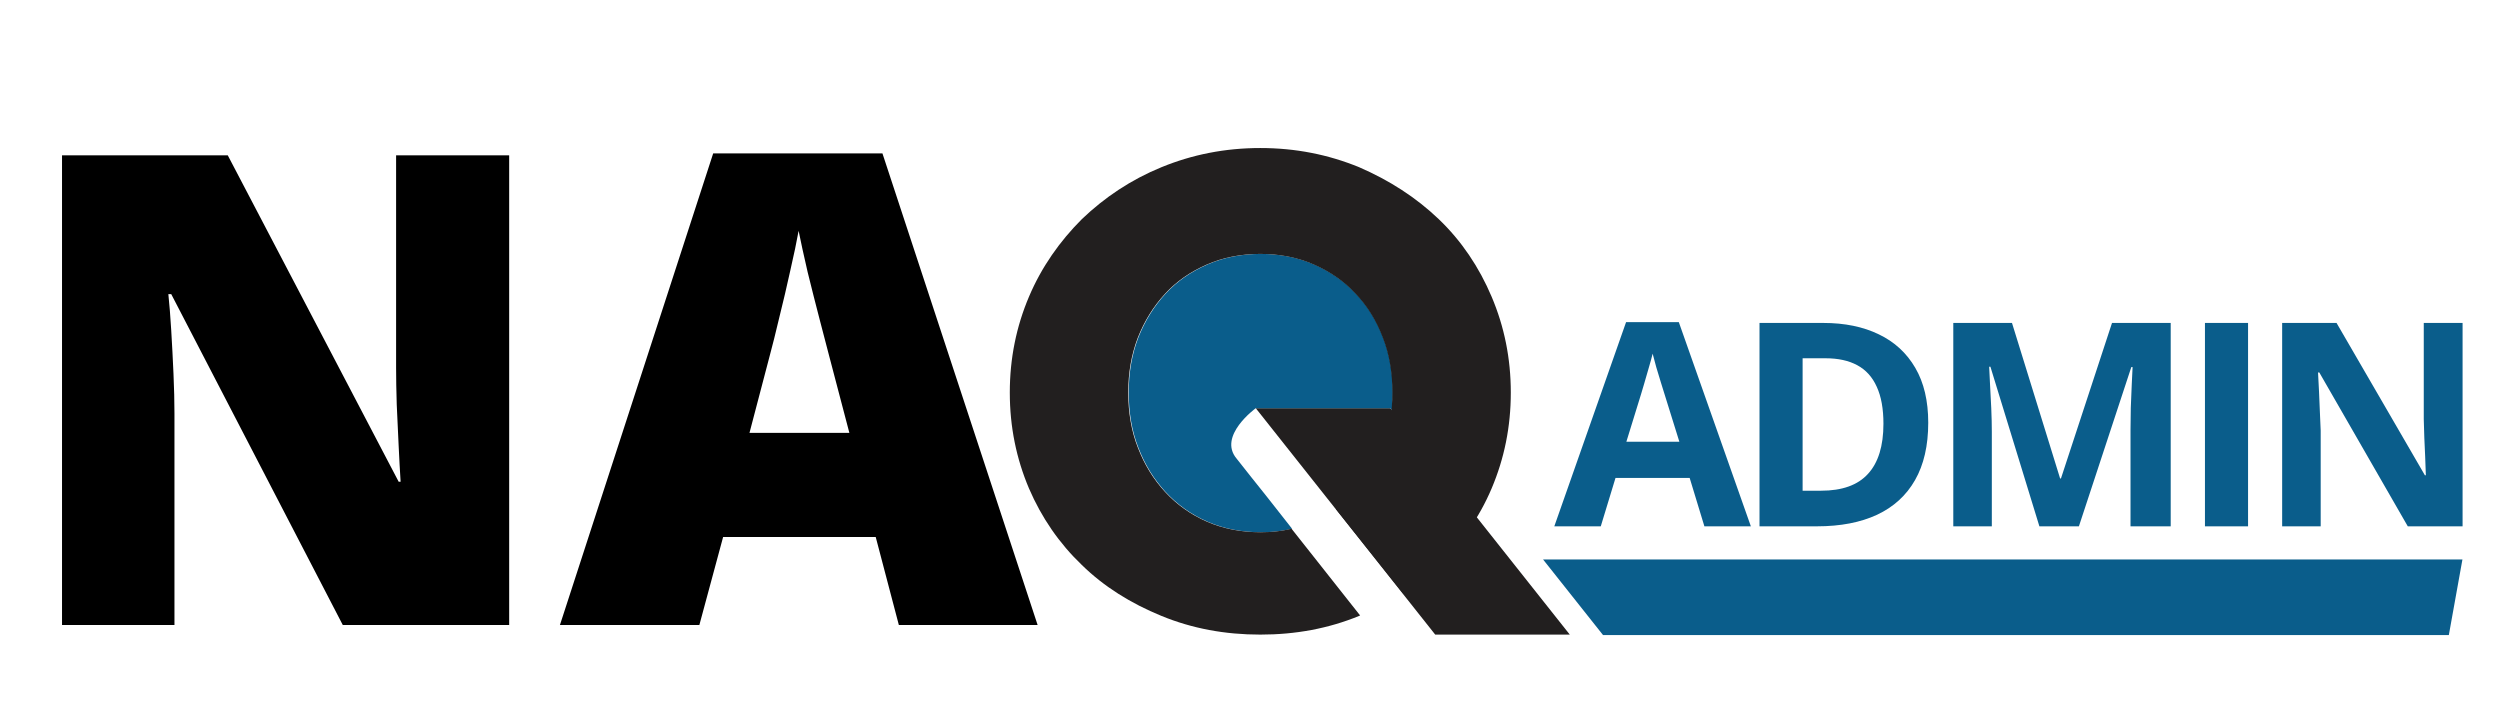
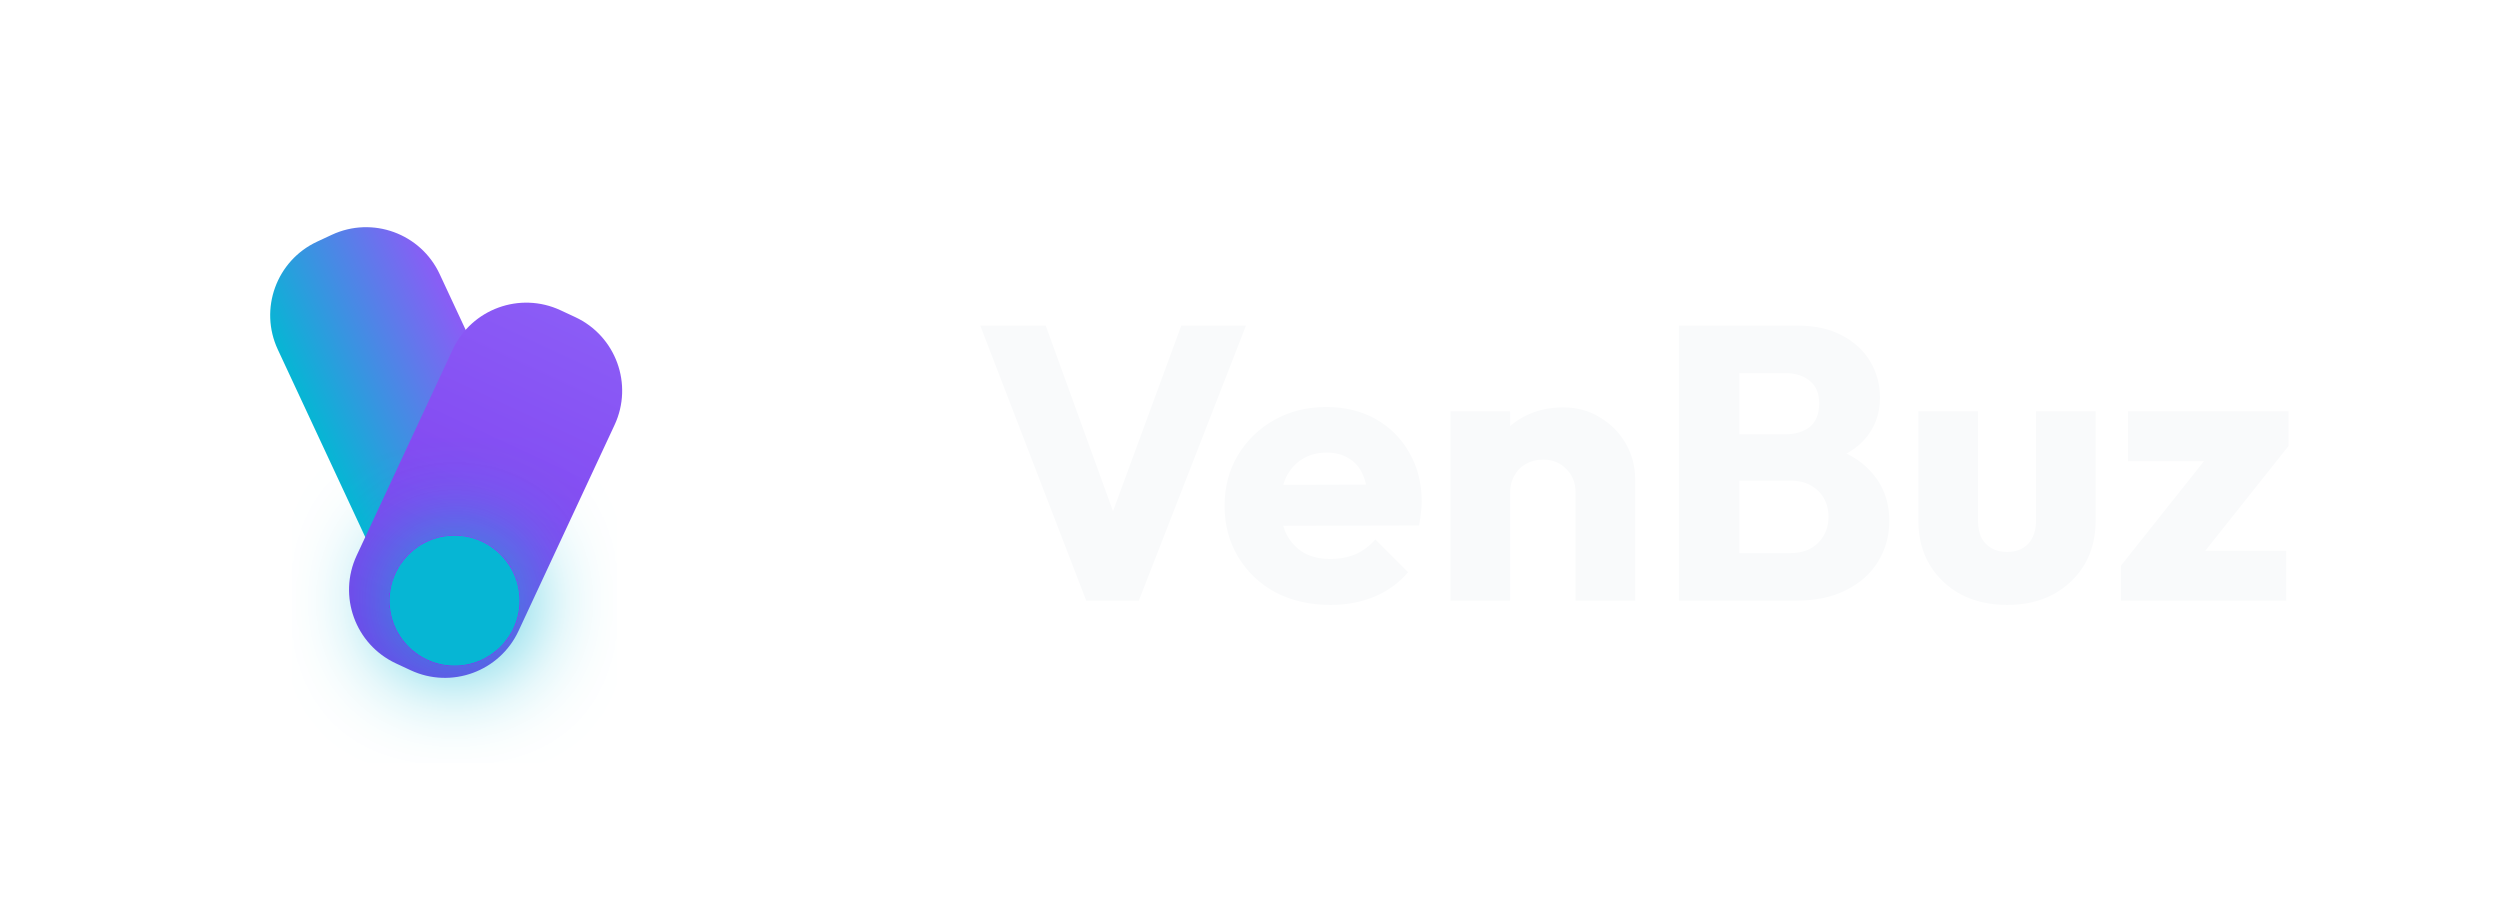
- <svg xmlns="http://www.w3.org/2000/svg" width="152" height="44" viewBox="0 0 152 44" fill="none">
-   <path d="M103.627 32L102.731 29.057H98.223L97.327 32H94.502L98.866 19.584H102.071L106.452 32H103.627ZM102.105 26.858L101.209 23.982C101.152 23.791 101.076 23.545 100.98 23.247C100.89 22.942 100.797 22.635 100.701 22.325C100.611 22.009 100.538 21.735 100.481 21.504C100.425 21.735 100.346 22.023 100.244 22.367C100.149 22.705 100.056 23.027 99.965 23.331C99.875 23.636 99.81 23.853 99.771 23.982L98.883 26.858H102.105ZM117.237 25.699C117.237 27.092 116.969 28.256 116.433 29.192C115.903 30.122 115.133 30.824 114.124 31.298C113.115 31.766 111.9 32 110.479 32H106.978V19.635H110.86C112.156 19.635 113.281 19.866 114.234 20.329C115.187 20.785 115.926 21.465 116.45 22.367C116.974 23.263 117.237 24.374 117.237 25.699ZM114.513 25.767C114.513 24.853 114.378 24.104 114.107 23.517C113.842 22.925 113.448 22.488 112.923 22.206C112.405 21.924 111.762 21.783 110.995 21.783H109.599V29.835H110.724C112.004 29.835 112.954 29.494 113.574 28.811C114.2 28.129 114.513 27.114 114.513 25.767ZM123.995 32L121.018 22.299H120.942C120.953 22.53 120.97 22.88 120.993 23.348C121.021 23.81 121.046 24.304 121.069 24.828C121.091 25.352 121.103 25.826 121.103 26.249V32H118.76V19.635H122.329L125.255 29.091H125.306L128.41 19.635H131.979V32H129.535V26.147C129.535 25.758 129.54 25.31 129.552 24.803C129.569 24.295 129.588 23.813 129.611 23.357C129.633 22.894 129.65 22.547 129.662 22.316H129.585L126.397 32H123.995ZM134.061 32V19.635H136.682V32H134.061ZM149.725 32H146.393L141.014 22.646H140.937C140.96 23.035 140.98 23.427 140.997 23.822C141.014 24.216 141.03 24.611 141.047 25.006C141.064 25.395 141.081 25.787 141.098 26.181V32H138.755V19.635H142.062L147.433 28.896H147.492C147.481 28.513 147.467 28.132 147.45 27.754C147.433 27.377 147.416 26.999 147.399 26.621C147.388 26.243 147.376 25.866 147.365 25.488V19.635H149.725V32Z" fill="#0A5D8B" />
-   <path fill-rule="evenodd" clip-rule="evenodd" d="M95.443 38.584L84.533 24.819H76.351L87.261 38.584H95.443Z" fill="#221F1F" />
-   <path fill-rule="evenodd" clip-rule="evenodd" d="M76.351 24.819H84.533L84.625 24.941C84.656 24.604 84.686 24.236 84.686 23.868C84.686 22.673 84.502 21.538 84.104 20.527C83.706 19.485 83.154 18.596 82.449 17.86C81.744 17.093 80.886 16.511 79.906 16.082C78.925 15.652 77.822 15.438 76.657 15.438C75.493 15.438 74.389 15.652 73.409 16.082C72.428 16.511 71.57 17.093 70.865 17.86C70.16 18.626 69.609 19.515 69.21 20.527C68.812 21.569 68.628 22.673 68.628 23.868C68.628 25.064 68.812 26.198 69.21 27.21C69.609 28.252 70.16 29.141 70.865 29.908C71.57 30.674 72.428 31.287 73.409 31.716C74.389 32.146 75.493 32.36 76.657 32.36C77.331 32.36 77.944 32.299 78.557 32.146L76.964 30.122C76.32 29.325 75.891 28.773 75.186 27.884C74.022 26.505 76.351 24.819 76.351 24.819Z" fill="#0A5D8B" />
-   <path d="M76.626 38.584C74.481 38.584 72.489 38.216 70.62 37.449C68.751 36.683 67.126 35.671 65.778 34.353C64.399 33.035 63.326 31.471 62.56 29.693C61.794 27.884 61.396 25.953 61.396 23.868C61.396 21.784 61.794 19.852 62.56 18.044C63.326 16.235 64.43 14.671 65.778 13.323C67.157 12.004 68.751 10.931 70.62 10.165C72.489 9.399 74.481 9 76.626 9C78.772 9 80.764 9.399 82.633 10.165C84.472 10.962 86.096 12.004 87.475 13.323C88.854 14.641 89.927 16.235 90.693 18.044C91.459 19.852 91.857 21.784 91.857 23.868C91.857 25.953 91.459 27.884 90.693 29.693C89.927 31.502 88.823 33.035 87.475 34.353C86.801 34.997 86.065 35.579 85.299 36.07L81.223 30.95C81.652 30.643 82.051 30.306 82.418 29.908C83.123 29.141 83.675 28.252 84.073 27.21C84.472 26.168 84.656 25.064 84.656 23.868C84.656 22.673 84.472 21.538 84.073 20.527C83.675 19.485 83.123 18.596 82.418 17.86C81.714 17.093 80.856 16.511 79.875 16.082C78.894 15.652 77.791 15.438 76.626 15.438C75.462 15.438 74.359 15.652 73.378 16.082C72.397 16.511 71.539 17.093 70.835 17.86C70.13 18.626 69.578 19.515 69.18 20.527C68.781 21.569 68.597 22.673 68.597 23.868C68.597 25.064 68.781 26.198 69.18 27.21C69.578 28.252 70.13 29.141 70.835 29.908C71.539 30.674 72.397 31.287 73.378 31.716C74.359 32.146 75.462 32.36 76.626 32.36C77.301 32.36 77.914 32.299 78.526 32.146L82.694 37.419L82.633 37.449C80.764 38.216 78.772 38.584 76.626 38.584Z" fill="#221F1F" />
-   <path d="M93.819 34.016L97.466 38.614H148.889L149.716 34.016H93.819Z" fill="#0A5D8B" />
-   <path d="M30.958 38H20.841L10.411 17.883H10.236C10.301 18.495 10.359 19.23 10.411 20.09C10.463 20.949 10.509 21.828 10.548 22.727C10.587 23.612 10.607 24.413 10.607 25.129V38H3.771V9.445H13.849L24.239 29.289H24.357C24.317 28.664 24.278 27.941 24.239 27.121C24.2 26.288 24.161 25.448 24.122 24.602C24.096 23.755 24.083 23.006 24.083 22.355V9.445H30.958V38ZM54.65 38L53.243 32.648H43.966L42.521 38H34.044L43.361 9.328H53.653L63.087 38H54.65ZM51.642 26.32L50.411 21.633C50.281 21.125 50.092 20.402 49.845 19.465C49.597 18.514 49.35 17.538 49.103 16.535C48.868 15.52 48.686 14.686 48.556 14.035C48.439 14.686 48.269 15.493 48.048 16.457C47.84 17.408 47.618 18.352 47.384 19.289C47.163 20.227 46.967 21.008 46.798 21.633L45.568 26.32H51.642Z" fill="black" />
+ <svg xmlns="http://www.w3.org/2000/svg" width="154" height="56" viewBox="0 0 154 56" fill="none">
+   <rect x="15" y="17" width="11" height="24" rx="5" transform="rotate(-25 15 17)" fill="url(#paint0_linear_11_72)" />
+   <rect x="30" y="17" width="11" height="24" rx="5" transform="rotate(25 30 17)" fill="url(#paint1_linear_11_72)" />
+   <g filter="url(#filter0_d_11_72)">
+     <circle cx="28" cy="37" r="4" fill="#06B6D4" />
+   </g>
+   <path d="M66.912 37L60.384 20.056H64.416L69.384 33.76H67.728L72.768 20.056H76.752L70.152 37H66.912ZM81.962 37.264C80.698 37.264 79.57 37.008 78.578 36.496C77.602 35.968 76.834 35.24 76.274 34.312C75.714 33.384 75.434 32.336 75.434 31.168C75.434 30 75.706 28.96 76.25 28.048C76.81 27.12 77.562 26.392 78.506 25.864C79.45 25.336 80.514 25.072 81.698 25.072C82.85 25.072 83.866 25.32 84.746 25.816C85.626 26.312 86.314 27 86.81 27.88C87.322 28.76 87.578 29.768 87.578 30.904C87.578 31.112 87.562 31.336 87.53 31.576C87.514 31.8 87.474 32.064 87.41 32.368L77.354 32.392V29.872L85.85 29.848L84.266 30.904C84.25 30.232 84.146 29.68 83.954 29.248C83.762 28.8 83.474 28.464 83.09 28.24C82.722 28 82.266 27.88 81.722 27.88C81.146 27.88 80.642 28.016 80.21 28.288C79.794 28.544 79.466 28.912 79.226 29.392C79.002 29.872 78.89 30.456 78.89 31.144C78.89 31.832 79.01 32.424 79.25 32.92C79.506 33.4 79.858 33.776 80.306 34.048C80.77 34.304 81.314 34.432 81.938 34.432C82.514 34.432 83.034 34.336 83.498 34.144C83.962 33.936 84.37 33.632 84.722 33.232L86.738 35.248C86.162 35.92 85.466 36.424 84.65 36.76C83.834 37.096 82.938 37.264 81.962 37.264ZM97.055 37V30.352C97.055 29.744 96.863 29.256 96.479 28.888C96.111 28.504 95.639 28.312 95.063 28.312C94.663 28.312 94.311 28.4 94.007 28.576C93.703 28.736 93.463 28.976 93.287 29.296C93.111 29.6 93.023 29.952 93.023 30.352L91.607 29.656C91.607 28.744 91.807 27.944 92.207 27.256C92.607 26.568 93.159 26.04 93.863 25.672C94.583 25.288 95.391 25.096 96.287 25.096C97.151 25.096 97.911 25.304 98.567 25.72C99.239 26.12 99.767 26.656 100.151 27.328C100.535 28 100.727 28.736 100.727 29.536V37H97.055ZM89.351 37V25.336H93.023V37H89.351ZM106.301 37V34.072H110.285C111.021 34.072 111.597 33.856 112.013 33.424C112.429 32.992 112.637 32.464 112.637 31.84C112.637 31.408 112.541 31.024 112.349 30.688C112.157 30.352 111.885 30.088 111.533 29.896C111.197 29.704 110.781 29.608 110.285 29.608H106.301V26.752H109.973C110.597 26.752 111.101 26.6 111.485 26.296C111.869 25.976 112.061 25.496 112.061 24.856C112.061 24.232 111.869 23.768 111.485 23.464C111.101 23.144 110.597 22.984 109.973 22.984H106.301V20.056H110.693C111.781 20.056 112.701 20.256 113.453 20.656C114.221 21.056 114.805 21.592 115.205 22.264C115.605 22.936 115.805 23.68 115.805 24.496C115.805 25.536 115.469 26.416 114.797 27.136C114.125 27.856 113.133 28.352 111.821 28.624L111.917 27.352C113.341 27.624 114.437 28.176 115.205 29.008C115.989 29.84 116.381 30.864 116.381 32.08C116.381 33.008 116.149 33.848 115.685 34.6C115.237 35.336 114.581 35.92 113.717 36.352C112.869 36.784 111.845 37 110.645 37H106.301ZM103.421 37V20.056H107.141V37H103.421ZM123.644 37.264C122.572 37.264 121.62 37.048 120.788 36.616C119.972 36.168 119.332 35.56 118.868 34.792C118.404 34.008 118.172 33.112 118.172 32.104V25.336H121.844V32.056C121.844 32.456 121.908 32.8 122.036 33.088C122.18 33.376 122.388 33.6 122.66 33.76C122.932 33.92 123.26 34 123.644 34C124.188 34 124.62 33.832 124.94 33.496C125.26 33.144 125.42 32.664 125.42 32.056V25.336H129.092V32.08C129.092 33.104 128.86 34.008 128.396 34.792C127.932 35.56 127.292 36.168 126.476 36.616C125.66 37.048 124.716 37.264 123.644 37.264ZM130.654 34.84L136.51 27.472H140.974L135.118 34.84H130.654ZM130.654 37V34.84L133.27 33.928H140.83V37H130.654ZM131.086 28.408V25.336H140.974V27.472L138.382 28.408H131.086Z" fill="#F9FAFB" />
+   <defs>
+     <filter id="filter0_d_11_72" x="18" y="27" width="20" height="20" filterUnits="userSpaceOnUse" color-interpolation-filters="sRGB">
+       <feFlood flood-opacity="0" result="BackgroundImageFix" />
+       <feColorMatrix in="SourceAlpha" type="matrix" values="0 0 0 0 0 0 0 0 0 0 0 0 0 0 0 0 0 0 127 0" result="hardAlpha" />
+       <feOffset />
+       <feGaussianBlur stdDeviation="3" />
+       <feComposite in2="hardAlpha" operator="out" />
+       <feColorMatrix type="matrix" values="0 0 0 0 0.024 0 0 0 0 0.714 0 0 0 0 0.831 0 0 0 1 0" />
+       <feBlend mode="normal" in2="BackgroundImageFix" result="effect1_dropShadow_11_72" />
+       <feBlend mode="normal" in="SourceGraphic" in2="effect1_dropShadow_11_72" result="shape" />
+     </filter>
+     <linearGradient id="paint0_linear_11_72" x1="15" y1="17" x2="26" y2="17" gradientUnits="userSpaceOnUse">
+       <stop stop-color="#06B6D4" />
+       <stop offset="1" stop-color="#8B5CF6" />
+     </linearGradient>
+     <linearGradient id="paint1_linear_11_72" x1="30" y1="17" x2="30" y2="41" gradientUnits="userSpaceOnUse">
+       <stop stop-color="#8B5CF6" />
+       <stop offset="1" stop-color="#7C3AED" />
+     </linearGradient>
+   </defs>
</svg>
